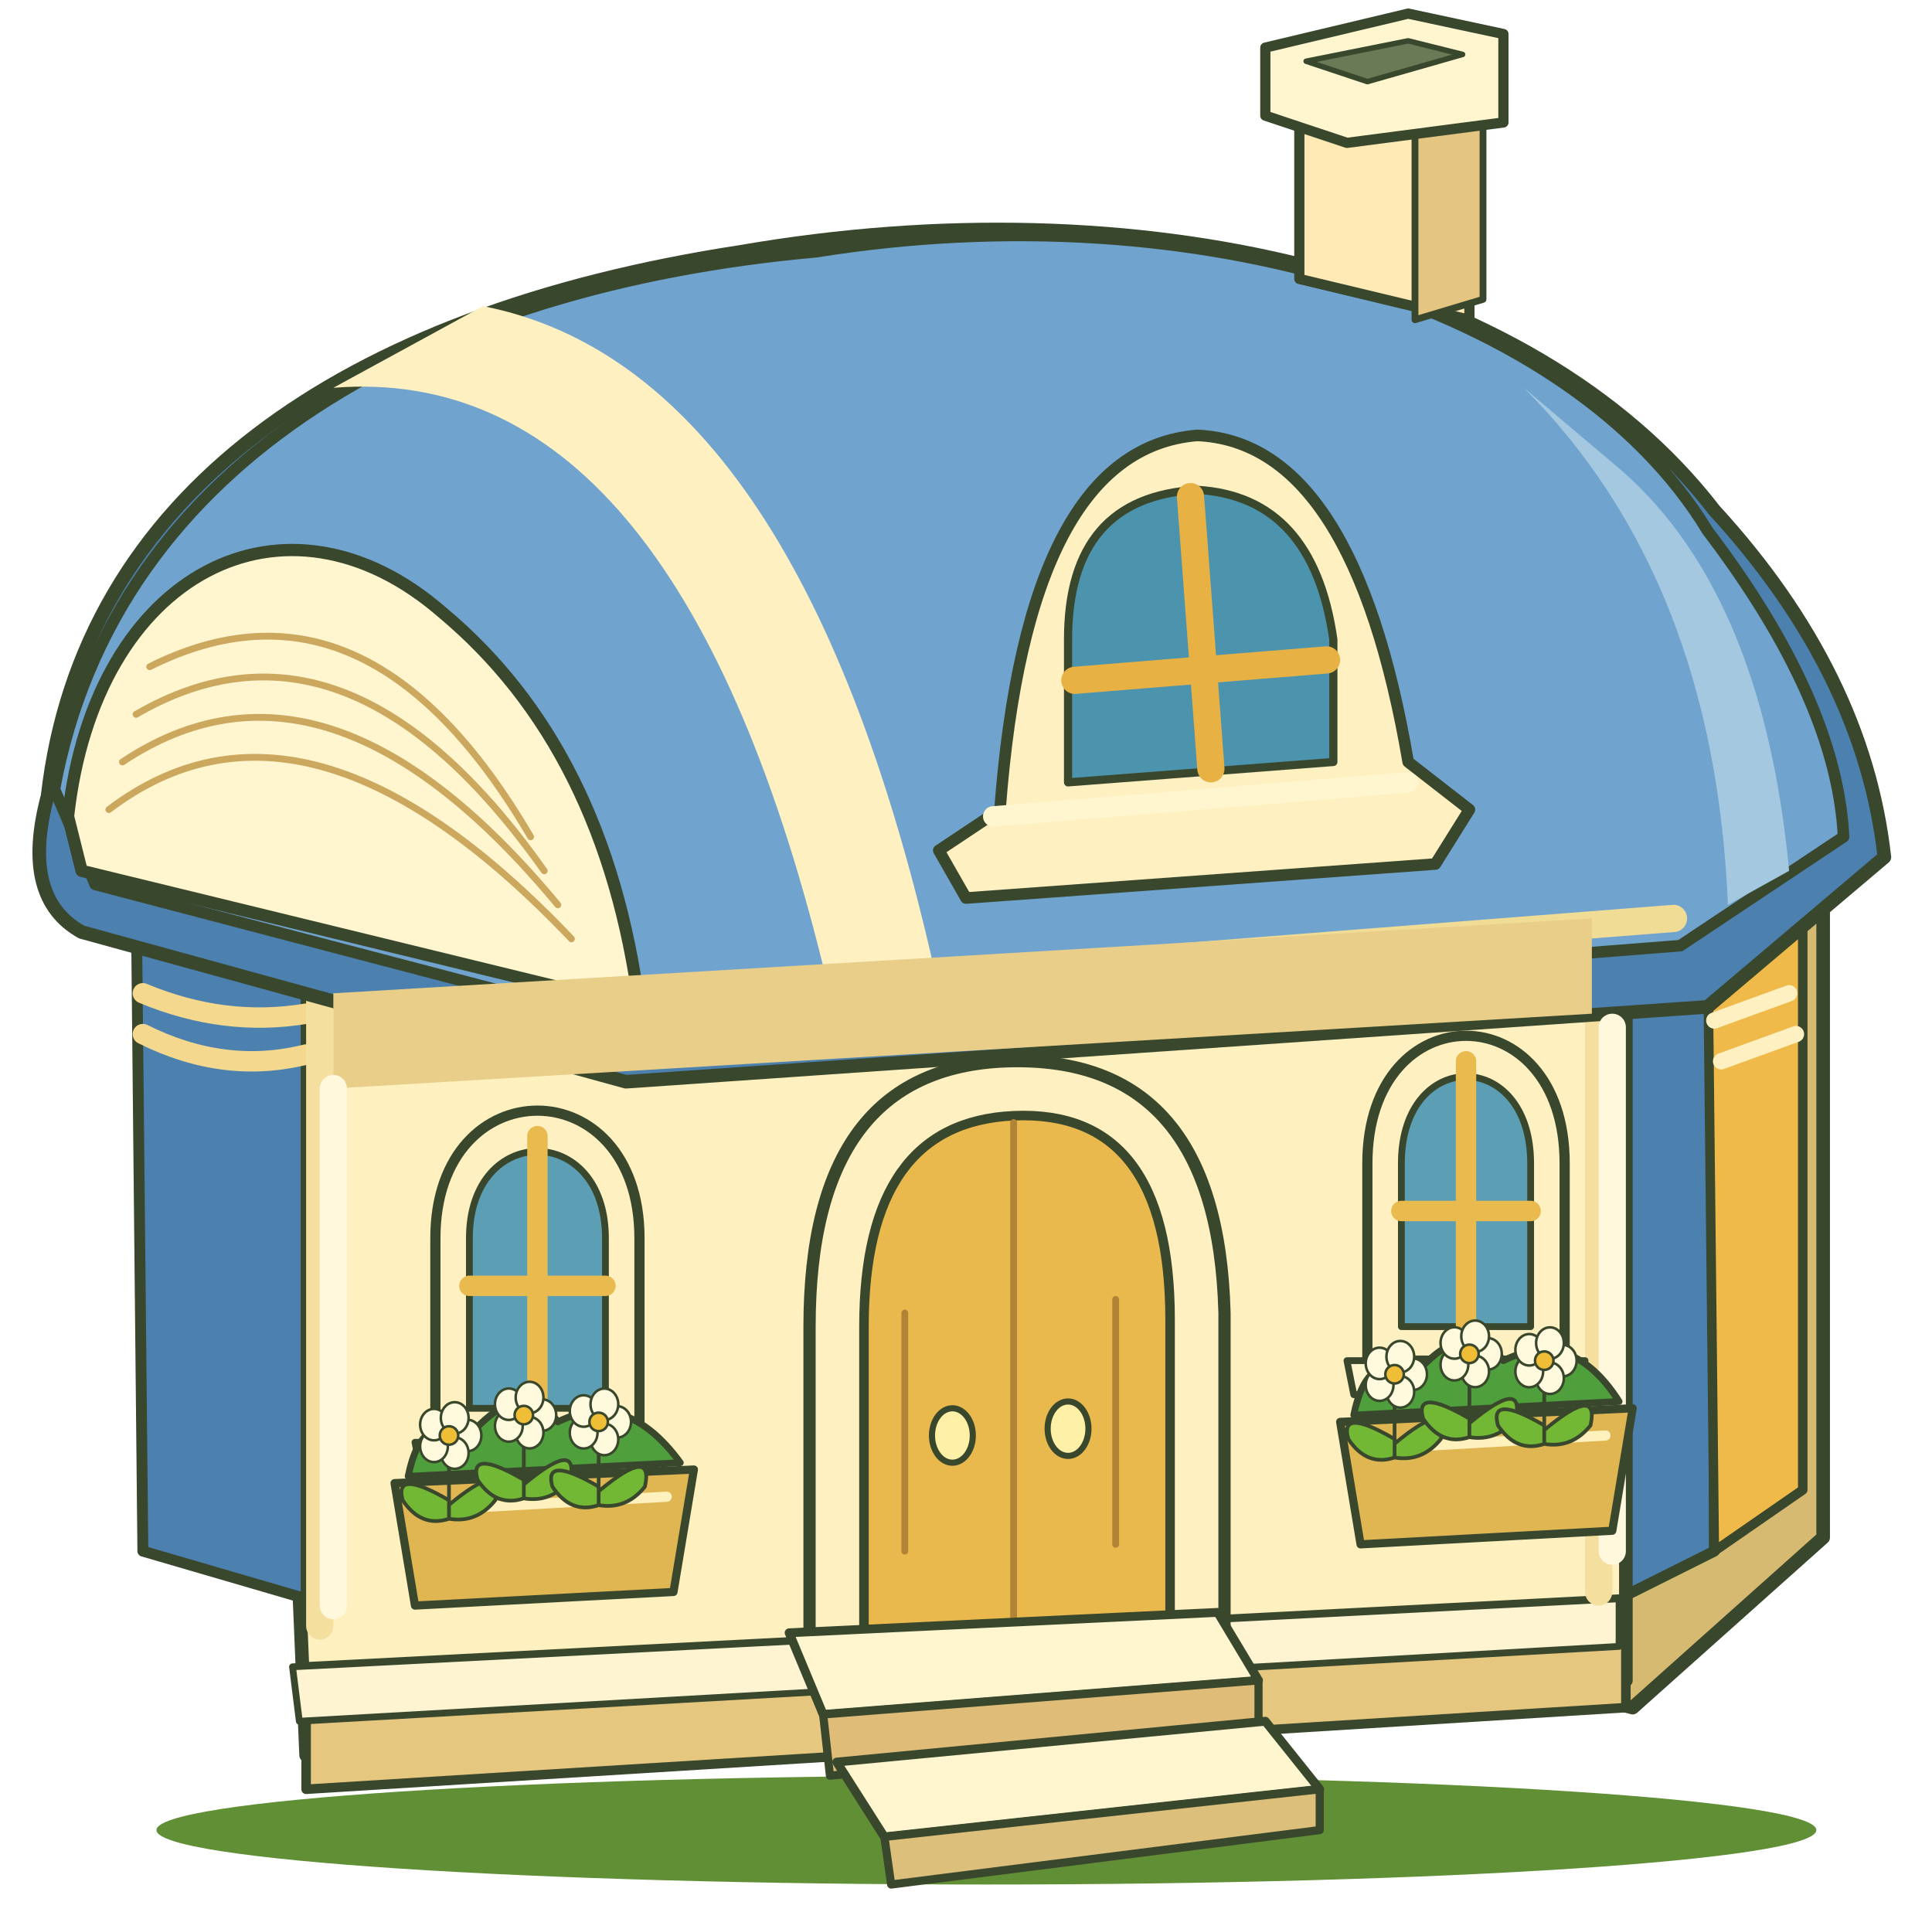
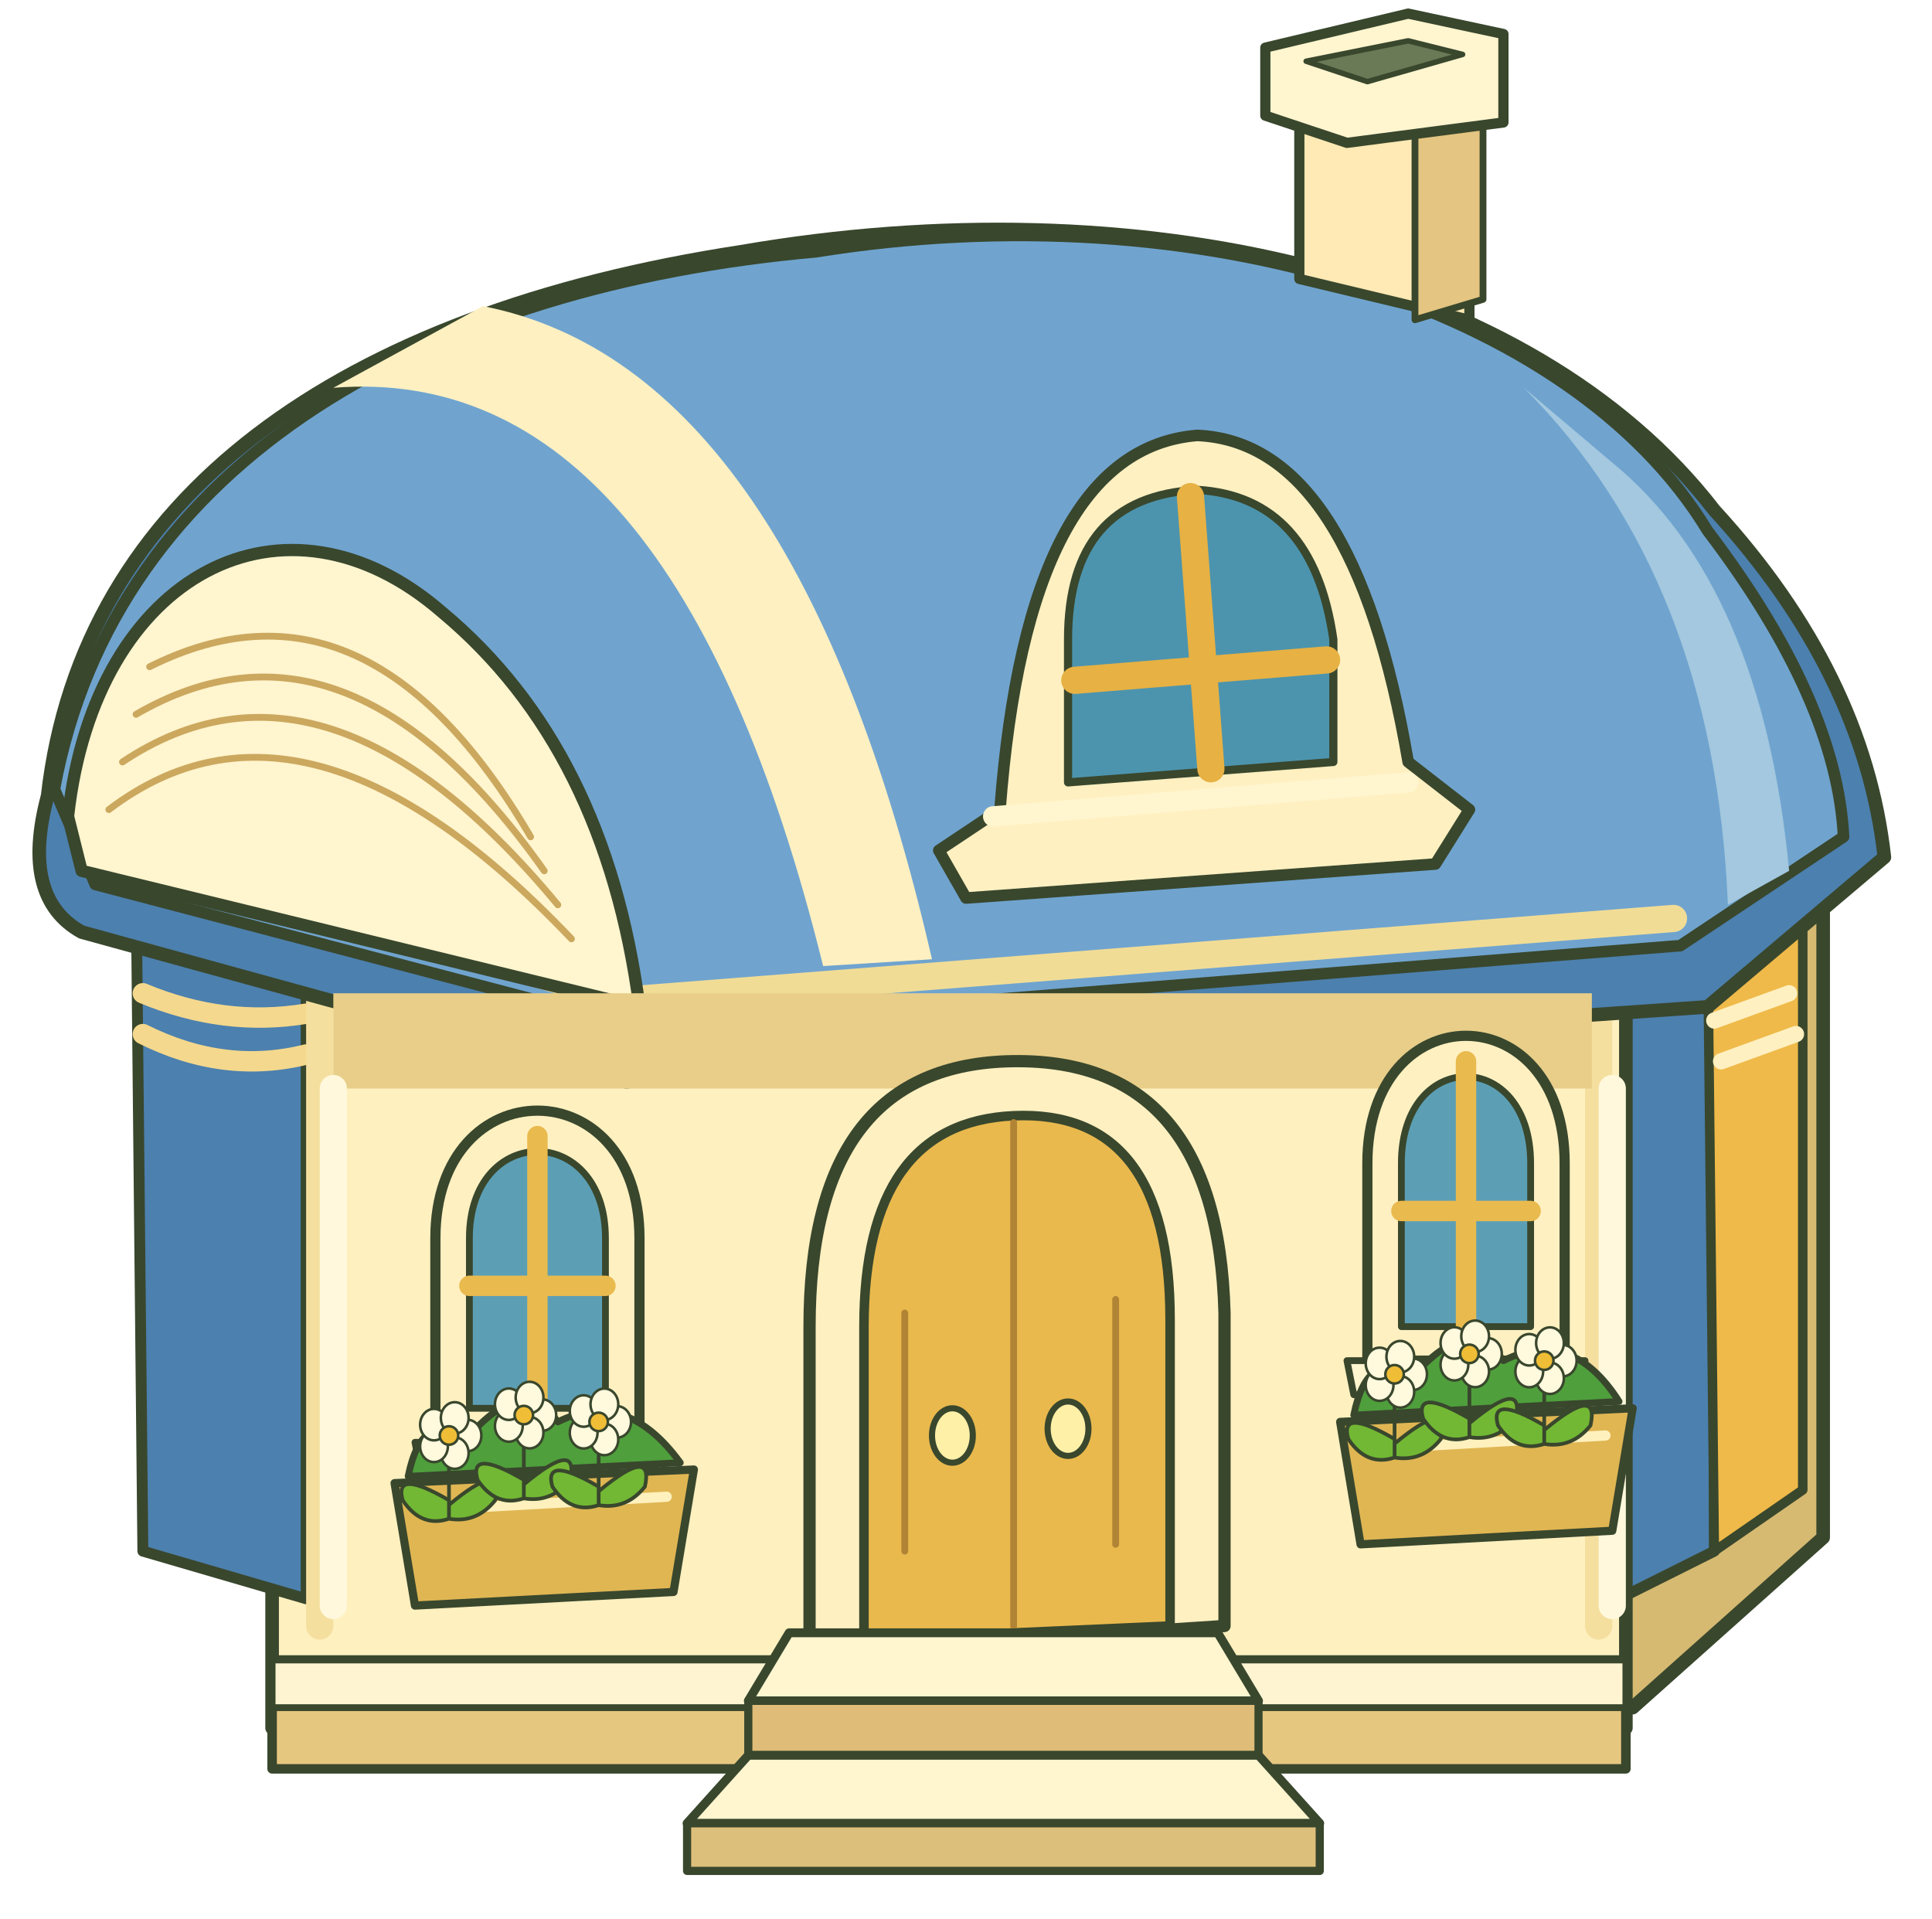
- <svg xmlns="http://www.w3.org/2000/svg" width="284" height="282" viewBox="0 0 284 282" stroke-linecap="round" stroke-linejoin="round">
-   <ellipse cx="145" cy="269" rx="122" ry="8" fill="#618f35" stroke="none" stroke-width="1.5" />
+ <svg xmlns="http://www.w3.org/2000/svg" width="284" height="282" viewBox="0 0 284 282" stroke-linecap="round" stroke-linejoin="round" data-structure="level-fronts">
  <path d="M221 130L268 117V226L240 251 221 246Z" fill="#d6ba72" stroke="#39472d" stroke-width="2" />
  <path d="M235 138L252 133V228L236 236Z" fill="#4c80ae" stroke="#39472d" stroke-width="1.6" />
  <path d="M251 136L265 132V219L252 228Z" fill="#efba49" stroke="#39472d" stroke-width="1.4" />
  <path d="M252 150L263 146M253 156L264 152" fill="none" stroke="#fff0c1" stroke-width="2.4" />
-   <path d="M40 139L239 128V247L45 258Z" fill="#fff0bf" stroke="#39472d" stroke-width="2" />
-   <path d="M45 245L239 235V251L45 263Z" fill="#e6c780" stroke="#39472d" stroke-width="1.4" />
-   <path d="M43 245L238 235V242L44 253Z" fill="#fff4d2" stroke="#39472d" stroke-width="1" />
+   <path d="M40 136H239V254H40Z" fill="#fff0bf" stroke="#39472d" stroke-width="2" />
+   <path d="M40 244H239V260H40Z" fill="#e6c780" stroke="#39472d" stroke-width="1.4" />
+   <path d="M40 244H239V251H40Z" fill="#fff4d2" stroke="#39472d" stroke-width="1" />
  <path d="M20 129L45 136V235L21 228Z" fill="#4c80ae" stroke="#39472d" stroke-width="1.6" />
  <path d="M21 146Q33 151 45 149M21 152Q33 158 45 155" fill="none" stroke="#f4d88d" stroke-width="3" />
-   <path d="M47 137V239M235 132V234" fill="none" stroke="#f5df9f" stroke-width="4" />
+   <path d="M47 137V239M235 137V239" fill="none" stroke="#f5df9f" stroke-width="4" />
  <path d="M7 117C12 73 50 46 109 37C167 27 225 40 252 75Q274 99 277 126L251 148 92 159 12 137Q3 132 7 117Z" fill="#4c80ae" stroke="#39472d" stroke-width="2" />
  <path d="M8 116C17 67 64 42 120 37C176 28 231 45 251 78Q270 103 271 123L247 139 94 151 14 130Z" fill="#70a4cf" stroke="#39472d" stroke-width="1.7" />
  <path d="M49 57Q99 53 121 142L137 141Q117 54 71 45Z" fill="#fff0c1" stroke="none" stroke-width="1.7" />
  <path d="M224 57Q252 85 254 133L263 128Q259 86 237 68Z" fill="#a3c8df" stroke="none" stroke-width="1.7" />
  <path d="M14 124L92 147 246 135" fill="none" stroke="#f1dc96" stroke-width="4" />
  <path d="M10 120C14 84 42 70 65 90Q89 110 94 148L12 128Z" fill="#fff5cf" stroke="#39472d" stroke-width="1.8" />
  <path d="M16 119Q45 97 84 138" fill="none" stroke="#cba85e" stroke-width="1" />
  <path d="M18 112Q48 92 82 133" fill="none" stroke="#cba85e" stroke-width="1" />
  <path d="M20 105Q51 87 80 128" fill="none" stroke="#cba85e" stroke-width="1" />
  <path d="M22 98Q54 82 78 123" fill="none" stroke="#cba85e" stroke-width="1" />
  <path d="M191 41V9L216 8V47Z" fill="#ffe9b4" stroke="#39472d" stroke-width="1.5" />
  <path d="M208 12L218 9V44L208 47Z" fill="#e4c581" stroke="#39472d" stroke-width="1" />
  <path d="M186 7L207 2 221 5V18L198 21 186 17Z" fill="#fff5cf" stroke="#39472d" stroke-width="1.5" />
  <path d="M192 9L207 6 215 8 201 12Z" fill="#6a7956" stroke="#39472d" stroke-width="0.8" />
  <path d="M147 119Q151 66 176 64Q199 65 207 112L216 119 211 127 142 132 138 125Z" fill="#fff0c1" stroke="#39472d" stroke-width="1.7" />
  <path d="M157 115V94Q157 73 176 72Q193 73 196 94V112Z" fill="#4c94ad" stroke="#39472d" stroke-width="1.2" />
  <path d="M175 73L178 113M158 100L195 97" fill="none" stroke="#e7b143" stroke-width="4" />
  <path d="M146 120L207 115" fill="none" stroke="#fff5cf" stroke-width="3" />
-   <path d="M49 146L234 135V149L49 160Z" fill="#e8ce89" stroke="none" stroke-width="1.7" />
-   <path d="M49 160V236M237 151V228" fill="none" stroke="#fff8dc" stroke-width="4" />
+   <path d="M49 146H234V160H49Z" fill="#e8ce89" stroke="none" stroke-width="1.7" />
+   <path d="M49 160V236M237 160V236" fill="none" stroke="#fff8dc" stroke-width="4" />
  <path d="M64 212V182C64 157 94 157 94 182V212Z" fill="#fff0c1" stroke="#39472d" stroke-width="1.5" />
  <path d="M69 207V182C69 165 89 165 89 182V207Z" fill="#5c9fb5" stroke="#39472d" stroke-width="1" />
  <path d="M79.0 167V207M69 189H89" fill="none" stroke="#e9ba4e" stroke-width="3" />
  <path d="M61 212H97l-1 5H62Z" fill="#fff5cf" stroke="#39472d" stroke-width="1" />
  <path d="M201 200V171C201 146 230 146 230 171V200Z" fill="#fff0c1" stroke="#39472d" stroke-width="1.5" />
  <path d="M206 195V171C206 154 225 154 225 171V195Z" fill="#5c9fb5" stroke="#39472d" stroke-width="1" />
  <path d="M215.5 156V195M206 178H225" fill="none" stroke="#e9ba4e" stroke-width="3" />
  <path d="M198 200H233l-1 5H199Z" fill="#fff5cf" stroke="#39472d" stroke-width="1" />
  <path d="M119 243V195Q119 157 148 156Q179 155 180 193V239Z" fill="#fff0c1" stroke="#39472d" stroke-width="1.8" />
  <path d="M127 241V195Q127 165 149 164Q172 163 172 194V239Z" fill="#e9b94d" stroke="#39472d" stroke-width="1.4" />
  <path d="M149 165V239M133 193V228M164 191V227" fill="none" stroke="#b18435" stroke-width="1" />
  <ellipse cx="140" cy="211" rx="3" ry="4" fill="#fff0a7" stroke="#39472d" stroke-width="0.9" />
  <ellipse cx="157" cy="210" rx="3" ry="4" fill="#fff0a7" stroke="#39472d" stroke-width="0.9" />
-   <path d="M116 240L179 237 185 247 121 252Z" fill="#fff5cf" stroke="#39472d" stroke-width="1.3" />
-   <path d="M121 252L185 247V255L122 261Z" fill="#dfbd79" stroke="#39472d" stroke-width="1.2" />
-   <path d="M123 259L186 253 194 263 130 270Z" fill="#fff5cf" stroke="#39472d" stroke-width="1.3" />
-   <path d="M130 270L194 263V269L131 277Z" fill="#ddbf7c" stroke="#39472d" stroke-width="1.2" />
+   <path d="M116 240H179L185 250H110Z" fill="#fff5cf" stroke="#39472d" stroke-width="1.3" />
+   <path d="M110 250H185V258H110Z" fill="#dfbd79" stroke="#39472d" stroke-width="1.2" />
+   <path d="M110 258H185L194 268H101Z" fill="#fff5cf" stroke="#39472d" stroke-width="1.3" />
+   <path d="M101 268H194V275H101Z" fill="#ddbf7c" stroke="#39472d" stroke-width="1.2" />
  <path d="M58 218l44 -2 -3 18 -38 2Z" fill="#e0b653" stroke="#39472d" stroke-width="1.2" />
  <path d="M62 222l36 -2" fill="none" stroke="#fff1bd" stroke-width="1.5" />
  <path d="M60 217Q62 207 69 211Q77 202 82 209Q92 204 100 215Z" fill="#4f9f3c" stroke="#39472d" stroke-width="1" />
  <g transform="translate(66 211) scale(0.68)">
    <path d="M0 5L0 18M0 14Q-12 7-10 14Q-6 20 0 18M0 15Q12 5 10 14Q6 19 0 18" fill="#72b834" stroke="#39472d" stroke-width="0.8" />
    <ellipse cx="4.0" cy="0.0" rx="3" ry="3.4" fill="#fff9de" stroke="#39472d" stroke-width="0.55" />
    <ellipse cx="1.24" cy="3.8" rx="3" ry="3.4" fill="#fff9de" stroke="#39472d" stroke-width="0.55" />
    <ellipse cx="-3.24" cy="2.35" rx="3" ry="3.4" fill="#fff9de" stroke="#39472d" stroke-width="0.55" />
    <ellipse cx="-3.24" cy="-2.35" rx="3" ry="3.4" fill="#fff9de" stroke="#39472d" stroke-width="0.55" />
    <ellipse cx="1.24" cy="-3.8" rx="3" ry="3.4" fill="#fff9de" stroke="#39472d" stroke-width="0.55" />
    <ellipse cx="0" cy="0" rx="2" ry="2" fill="#efbd36" stroke="#39472d" stroke-width="0.55" />
  </g>
  <g transform="translate(77 208) scale(0.68)">
    <path d="M0 5L0 18M0 14Q-12 7-10 14Q-6 20 0 18M0 15Q12 5 10 14Q6 19 0 18" fill="#72b834" stroke="#39472d" stroke-width="0.8" />
    <ellipse cx="4.0" cy="0.0" rx="3" ry="3.4" fill="#fff9de" stroke="#39472d" stroke-width="0.55" />
    <ellipse cx="1.24" cy="3.8" rx="3" ry="3.4" fill="#fff9de" stroke="#39472d" stroke-width="0.55" />
    <ellipse cx="-3.24" cy="2.35" rx="3" ry="3.4" fill="#fff9de" stroke="#39472d" stroke-width="0.55" />
    <ellipse cx="-3.24" cy="-2.35" rx="3" ry="3.4" fill="#fff9de" stroke="#39472d" stroke-width="0.55" />
    <ellipse cx="1.24" cy="-3.8" rx="3" ry="3.4" fill="#fff9de" stroke="#39472d" stroke-width="0.55" />
    <ellipse cx="0" cy="0" rx="2" ry="2" fill="#efbd36" stroke="#39472d" stroke-width="0.55" />
  </g>
  <g transform="translate(88 209) scale(0.68)">
    <path d="M0 5L0 18M0 14Q-12 7-10 14Q-6 20 0 18M0 15Q12 5 10 14Q6 19 0 18" fill="#72b834" stroke="#39472d" stroke-width="0.8" />
    <ellipse cx="4.0" cy="0.0" rx="3" ry="3.4" fill="#fff9de" stroke="#39472d" stroke-width="0.55" />
    <ellipse cx="1.24" cy="3.8" rx="3" ry="3.4" fill="#fff9de" stroke="#39472d" stroke-width="0.55" />
    <ellipse cx="-3.24" cy="2.35" rx="3" ry="3.4" fill="#fff9de" stroke="#39472d" stroke-width="0.55" />
    <ellipse cx="-3.24" cy="-2.35" rx="3" ry="3.4" fill="#fff9de" stroke="#39472d" stroke-width="0.55" />
    <ellipse cx="1.24" cy="-3.8" rx="3" ry="3.4" fill="#fff9de" stroke="#39472d" stroke-width="0.55" />
    <ellipse cx="0" cy="0" rx="2" ry="2" fill="#efbd36" stroke="#39472d" stroke-width="0.55" />
  </g>
  <path d="M197 209l43 -2 -3 18 -37 2Z" fill="#e0b653" stroke="#39472d" stroke-width="1.2" />
  <path d="M201 213l35 -2" fill="none" stroke="#fff1bd" stroke-width="1.5" />
  <path d="M199 208Q201 198 208 202Q216 193 221 200Q231 195 238 206Z" fill="#4f9f3c" stroke="#39472d" stroke-width="1" />
  <g transform="translate(205 202) scale(0.68)">
    <path d="M0 5L0 18M0 14Q-12 7-10 14Q-6 20 0 18M0 15Q12 5 10 14Q6 19 0 18" fill="#72b834" stroke="#39472d" stroke-width="0.8" />
    <ellipse cx="4.0" cy="0.0" rx="3" ry="3.4" fill="#fff9de" stroke="#39472d" stroke-width="0.55" />
    <ellipse cx="1.24" cy="3.8" rx="3" ry="3.4" fill="#fff9de" stroke="#39472d" stroke-width="0.55" />
    <ellipse cx="-3.24" cy="2.35" rx="3" ry="3.4" fill="#fff9de" stroke="#39472d" stroke-width="0.55" />
    <ellipse cx="-3.24" cy="-2.35" rx="3" ry="3.4" fill="#fff9de" stroke="#39472d" stroke-width="0.55" />
    <ellipse cx="1.24" cy="-3.8" rx="3" ry="3.4" fill="#fff9de" stroke="#39472d" stroke-width="0.55" />
    <ellipse cx="0" cy="0" rx="2" ry="2" fill="#efbd36" stroke="#39472d" stroke-width="0.55" />
  </g>
  <g transform="translate(216 199) scale(0.68)">
    <path d="M0 5L0 18M0 14Q-12 7-10 14Q-6 20 0 18M0 15Q12 5 10 14Q6 19 0 18" fill="#72b834" stroke="#39472d" stroke-width="0.8" />
    <ellipse cx="4.0" cy="0.0" rx="3" ry="3.4" fill="#fff9de" stroke="#39472d" stroke-width="0.55" />
    <ellipse cx="1.24" cy="3.8" rx="3" ry="3.4" fill="#fff9de" stroke="#39472d" stroke-width="0.55" />
    <ellipse cx="-3.24" cy="2.35" rx="3" ry="3.4" fill="#fff9de" stroke="#39472d" stroke-width="0.55" />
    <ellipse cx="-3.24" cy="-2.35" rx="3" ry="3.4" fill="#fff9de" stroke="#39472d" stroke-width="0.55" />
    <ellipse cx="1.24" cy="-3.8" rx="3" ry="3.4" fill="#fff9de" stroke="#39472d" stroke-width="0.55" />
    <ellipse cx="0" cy="0" rx="2" ry="2" fill="#efbd36" stroke="#39472d" stroke-width="0.55" />
  </g>
  <g transform="translate(227 200) scale(0.68)">
    <path d="M0 5L0 18M0 14Q-12 7-10 14Q-6 20 0 18M0 15Q12 5 10 14Q6 19 0 18" fill="#72b834" stroke="#39472d" stroke-width="0.8" />
    <ellipse cx="4.0" cy="0.0" rx="3" ry="3.4" fill="#fff9de" stroke="#39472d" stroke-width="0.55" />
    <ellipse cx="1.24" cy="3.8" rx="3" ry="3.4" fill="#fff9de" stroke="#39472d" stroke-width="0.55" />
    <ellipse cx="-3.24" cy="2.35" rx="3" ry="3.4" fill="#fff9de" stroke="#39472d" stroke-width="0.55" />
    <ellipse cx="-3.24" cy="-2.35" rx="3" ry="3.4" fill="#fff9de" stroke="#39472d" stroke-width="0.55" />
    <ellipse cx="1.24" cy="-3.8" rx="3" ry="3.4" fill="#fff9de" stroke="#39472d" stroke-width="0.55" />
    <ellipse cx="0" cy="0" rx="2" ry="2" fill="#efbd36" stroke="#39472d" stroke-width="0.55" />
  </g>
</svg>
